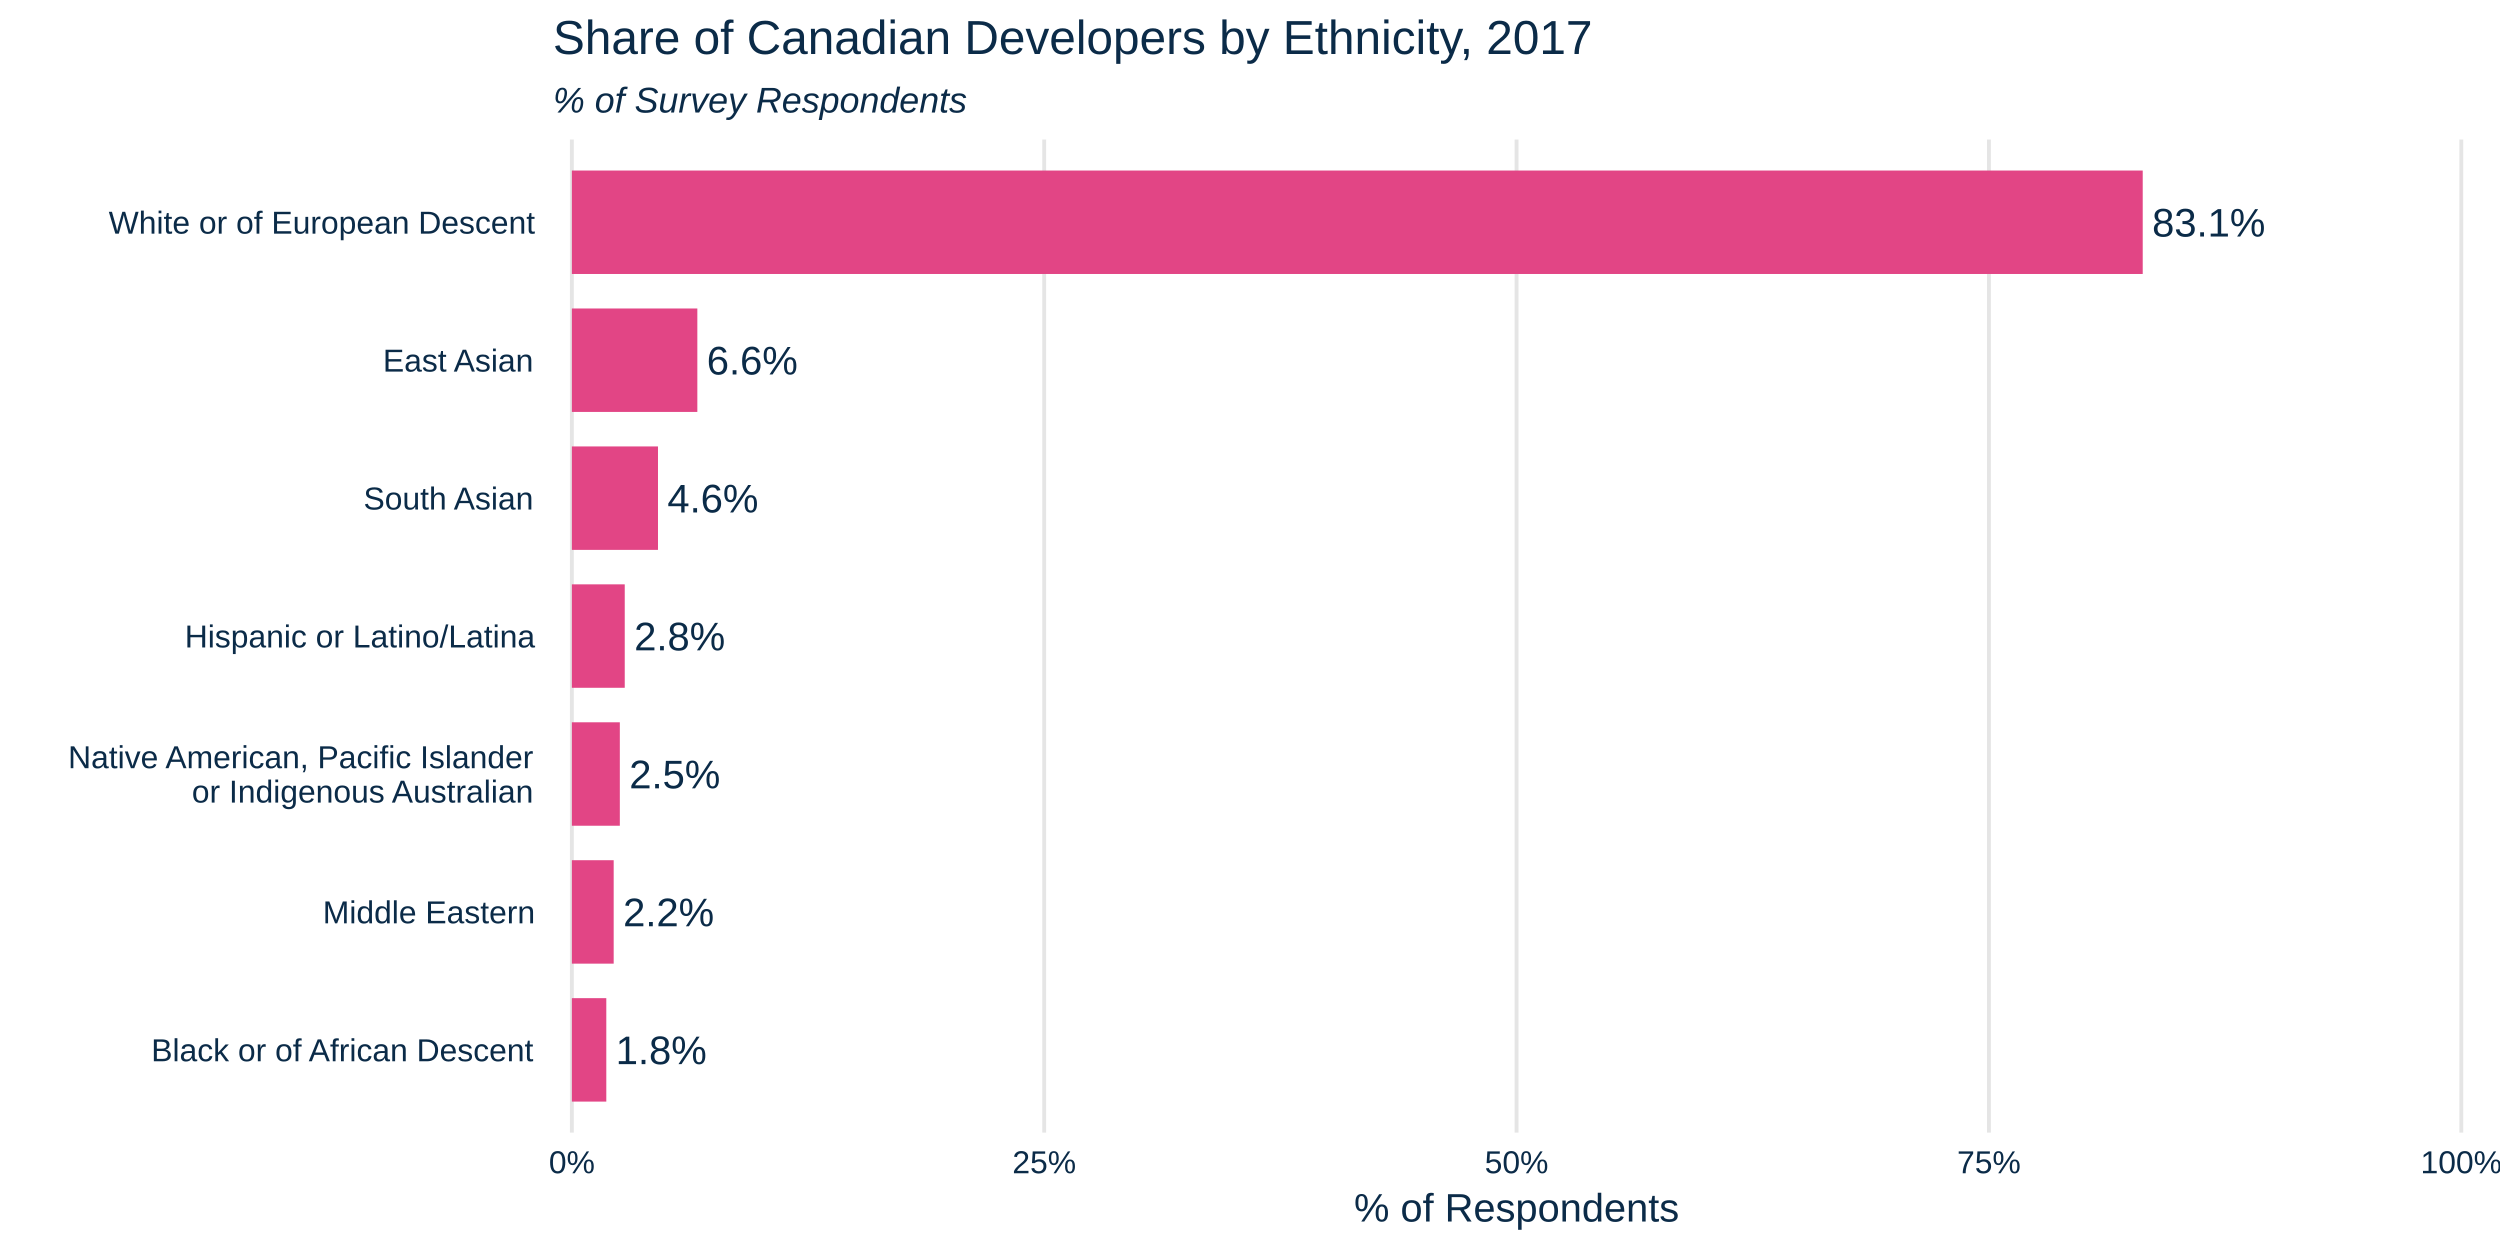
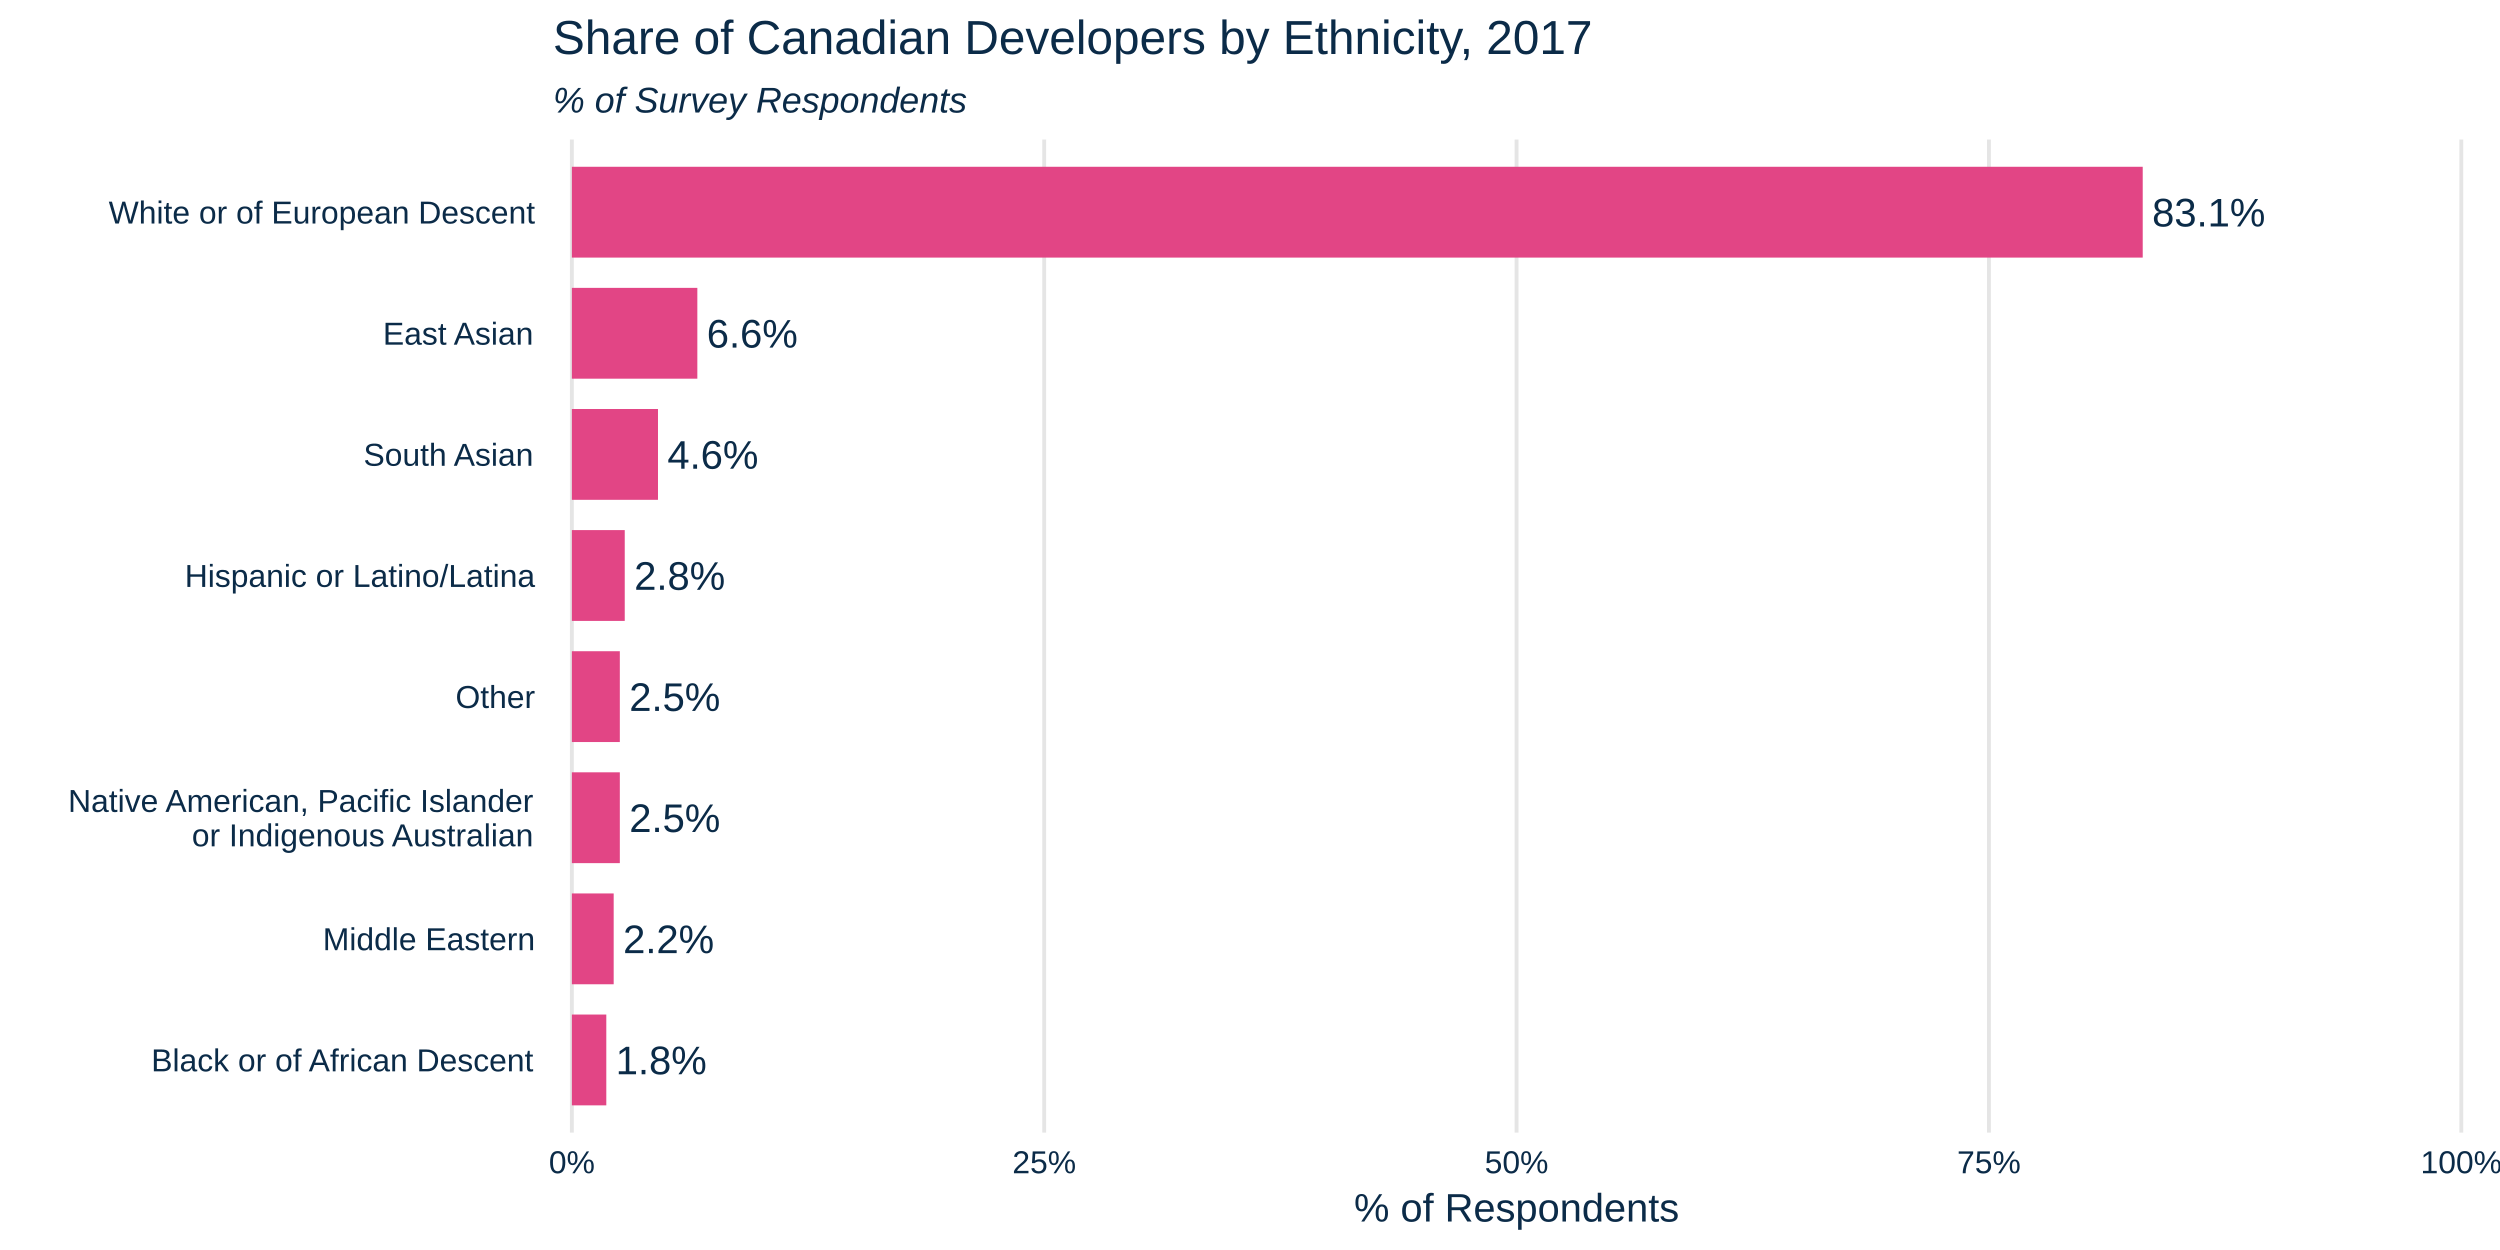
<svg xmlns="http://www.w3.org/2000/svg" viewBox="0 0 691.20 345.60">
  <defs>
    <style type="text/css">
    line, polyline, path, rect, circle {
      fill: none;
      stroke: #000000;
      stroke-linecap: round;
      stroke-linejoin: round;
      stroke-miterlimit: 10.00;
    }
  </style>
  </defs>
  <rect width="100%" height="100%" style="stroke: none; fill: #FFFFFF;" />
  <rect x="0.00" y="0.00" width="691.20" height="345.60" style="stroke-width: 1.07; stroke: #FFFFFF; fill: #FFFFFF;" />
  <defs>
    <clipPath id="cpMTUyLjg4MXw2ODUuNzIxfDMxMy4xNTJ8MzguNTcyNQ==">
      <rect x="152.88" y="38.57" width="532.84" height="274.58" />
    </clipPath>
  </defs>
  <rect x="152.88" y="38.57" width="532.84" height="274.58" style="stroke-width: 1.07; stroke: none; fill: #FFFFFF;" clip-path="url(#cpMTUyLjg4MXw2ODUuNzIxfDMxMy4xNTJ8MzguNTcyNQ==)" />
  <polyline points="158.11,313.15 158.11,38.57 " style="stroke-width: 1.07; stroke: #E5E5E5; stroke-linecap: butt;" clip-path="url(#cpMTUyLjg4MXw2ODUuNzIxfDMxMy4xNTJ8MzguNTcyNQ==)" />
  <polyline points="288.70,313.15 288.70,38.57 " style="stroke-width: 1.07; stroke: #E5E5E5; stroke-linecap: butt;" clip-path="url(#cpMTUyLjg4MXw2ODUuNzIxfDMxMy4xNTJ8MzguNTcyNQ==)" />
  <polyline points="419.30,313.15 419.30,38.57 " style="stroke-width: 1.07; stroke: #E5E5E5; stroke-linecap: butt;" clip-path="url(#cpMTUyLjg4MXw2ODUuNzIxfDMxMy4xNTJ8MzguNTcyNQ==)" />
  <polyline points="549.90,313.15 549.90,38.57 " style="stroke-width: 1.07; stroke: #E5E5E5; stroke-linecap: butt;" clip-path="url(#cpMTUyLjg4MXw2ODUuNzIxfDMxMy4xNTJ8MzguNTcyNQ==)" />
  <polyline points="680.50,313.15 680.50,38.57 " style="stroke-width: 1.07; stroke: #E5E5E5; stroke-linecap: butt;" clip-path="url(#cpMTUyLjg4MXw2ODUuNzIxfDMxMy4xNTJ8MzguNTcyNQ==)" />
-   <rect x="158.11" y="275.97" width="9.52" height="28.60" style="stroke-width: 1.07; stroke: none; stroke-linecap: butt; fill: #E24585;" clip-path="url(#cpMTUyLjg4MXw2ODUuNzIxfDMxMy4xNTJ8MzguNTcyNQ==)" />
-   <rect x="158.11" y="237.83" width="11.56" height="28.60" style="stroke-width: 1.07; stroke: none; stroke-linecap: butt; fill: #E24585;" clip-path="url(#cpMTUyLjg4MXw2ODUuNzIxfDMxMy4xNTJ8MzguNTcyNQ==)" />
-   <rect x="158.11" y="199.70" width="13.26" height="28.60" style="stroke-width: 1.07; stroke: none; stroke-linecap: butt; fill: #E24585;" clip-path="url(#cpMTUyLjg4MXw2ODUuNzIxfDMxMy4xNTJ8MzguNTcyNQ==)" />
-   <rect x="158.11" y="161.56" width="14.62" height="28.60" style="stroke-width: 1.07; stroke: none; stroke-linecap: butt; fill: #E24585;" clip-path="url(#cpMTUyLjg4MXw2ODUuNzIxfDMxMy4xNTJ8MzguNTcyNQ==)" />
-   <rect x="158.11" y="123.43" width="23.81" height="28.60" style="stroke-width: 1.07; stroke: none; stroke-linecap: butt; fill: #E24585;" clip-path="url(#cpMTUyLjg4MXw2ODUuNzIxfDMxMy4xNTJ8MzguNTcyNQ==)" />
-   <rect x="158.11" y="85.29" width="34.69" height="28.60" style="stroke-width: 1.07; stroke: none; stroke-linecap: butt; fill: #E24585;" clip-path="url(#cpMTUyLjg4MXw2ODUuNzIxfDMxMy4xNTJ8MzguNTcyNQ==)" />
-   <rect x="158.11" y="47.15" width="434.31" height="28.60" style="stroke-width: 1.07; stroke: none; stroke-linecap: butt; fill: #E24585;" clip-path="url(#cpMTUyLjg4MXw2ODUuNzIxfDMxMy4xNTJ8MzguNTcyNQ==)" />
+   <rect x="158.11" y="280.50" width="9.52" height="25.11" style="stroke-width: 1.07; stroke: none; stroke-linecap: butt; fill: #E24585;" clip-path="url(#cpMTUyLjg4MXw2ODUuNzIxfDMxMy4xNTJ8MzguNTcyNQ==)" />
+   <rect x="158.11" y="247.02" width="11.56" height="25.11" style="stroke-width: 1.07; stroke: none; stroke-linecap: butt; fill: #E24585;" clip-path="url(#cpMTUyLjg4MXw2ODUuNzIxfDMxMy4xNTJ8MzguNTcyNQ==)" />
+   <rect x="158.11" y="213.53" width="13.26" height="25.11" style="stroke-width: 1.07; stroke: none; stroke-linecap: butt; fill: #E24585;" clip-path="url(#cpMTUyLjg4MXw2ODUuNzIxfDMxMy4xNTJ8MzguNTcyNQ==)" />
+   <rect x="158.11" y="180.05" width="13.26" height="25.11" style="stroke-width: 1.07; stroke: none; stroke-linecap: butt; fill: #E24585;" clip-path="url(#cpMTUyLjg4MXw2ODUuNzIxfDMxMy4xNTJ8MzguNTcyNQ==)" />
+   <rect x="158.11" y="146.56" width="14.62" height="25.11" style="stroke-width: 1.07; stroke: none; stroke-linecap: butt; fill: #E24585;" clip-path="url(#cpMTUyLjg4MXw2ODUuNzIxfDMxMy4xNTJ8MzguNTcyNQ==)" />
+   <rect x="158.11" y="113.08" width="23.81" height="25.11" style="stroke-width: 1.07; stroke: none; stroke-linecap: butt; fill: #E24585;" clip-path="url(#cpMTUyLjg4MXw2ODUuNzIxfDMxMy4xNTJ8MzguNTcyNQ==)" />
+   <rect x="158.11" y="79.59" width="34.69" height="25.11" style="stroke-width: 1.07; stroke: none; stroke-linecap: butt; fill: #E24585;" clip-path="url(#cpMTUyLjg4MXw2ODUuNzIxfDMxMy4xNTJ8MzguNTcyNQ==)" />
+   <rect x="158.11" y="46.11" width="434.31" height="25.11" style="stroke-width: 1.07; stroke: none; stroke-linecap: butt; fill: #E24585;" clip-path="url(#cpMTUyLjg4MXw2ODUuNzIxfDMxMy4xNTJ8MzguNTcyNQ==)" />
  <g clip-path="url(#cpMTUyLjg4MXw2ODUuNzIxfDMxMy4xNTJ8MzguNTcyNQ==)">
-     <text x="170.24" y="294.22" style="font-size: 11.04px; fill: #0B2B48; font-family: Arial;" textLength="25.16px" lengthAdjust="spacingAndGlyphs">1.8%</text>
+     <text x="170.24" y="297.01" style="font-size: 11.04px; fill: #0B2B48; font-family: Arial;" textLength="25.16px" lengthAdjust="spacingAndGlyphs">1.8%</text>
  </g>
  <g clip-path="url(#cpMTUyLjg4MXw2ODUuNzIxfDMxMy4xNTJ8MzguNTcyNQ==)">
-     <text x="172.28" y="256.09" style="font-size: 11.04px; fill: #0B2B48; font-family: Arial;" textLength="25.16px" lengthAdjust="spacingAndGlyphs">2.2%</text>
+     <text x="172.28" y="263.53" style="font-size: 11.04px; fill: #0B2B48; font-family: Arial;" textLength="25.16px" lengthAdjust="spacingAndGlyphs">2.2%</text>
  </g>
  <g clip-path="url(#cpMTUyLjg4MXw2ODUuNzIxfDMxMy4xNTJ8MzguNTcyNQ==)">
-     <text x="173.98" y="217.95" style="font-size: 11.04px; fill: #0B2B48; font-family: Arial;" textLength="25.16px" lengthAdjust="spacingAndGlyphs">2.5%</text>
+     <text x="173.98" y="230.04" style="font-size: 11.04px; fill: #0B2B48; font-family: Arial;" textLength="25.16px" lengthAdjust="spacingAndGlyphs">2.5%</text>
  </g>
  <g clip-path="url(#cpMTUyLjg4MXw2ODUuNzIxfDMxMy4xNTJ8MzguNTcyNQ==)">
-     <text x="175.34" y="179.81" style="font-size: 11.04px; fill: #0B2B48; font-family: Arial;" textLength="25.16px" lengthAdjust="spacingAndGlyphs">2.8%</text>
+     <text x="173.98" y="196.56" style="font-size: 11.04px; fill: #0B2B48; font-family: Arial;" textLength="25.16px" lengthAdjust="spacingAndGlyphs">2.5%</text>
  </g>
  <g clip-path="url(#cpMTUyLjg4MXw2ODUuNzIxfDMxMy4xNTJ8MzguNTcyNQ==)">
-     <text x="184.52" y="141.68" style="font-size: 11.04px; fill: #0B2B48; font-family: Arial;" textLength="25.16px" lengthAdjust="spacingAndGlyphs">4.6%</text>
+     <text x="175.34" y="163.07" style="font-size: 11.04px; fill: #0B2B48; font-family: Arial;" textLength="25.16px" lengthAdjust="spacingAndGlyphs">2.8%</text>
  </g>
  <g clip-path="url(#cpMTUyLjg4MXw2ODUuNzIxfDMxMy4xNTJ8MzguNTcyNQ==)">
-     <text x="195.41" y="103.54" style="font-size: 11.04px; fill: #0B2B48; font-family: Arial;" textLength="25.16px" lengthAdjust="spacingAndGlyphs">6.6%</text>
+     <text x="184.52" y="129.59" style="font-size: 11.04px; fill: #0B2B48; font-family: Arial;" textLength="25.16px" lengthAdjust="spacingAndGlyphs">4.6%</text>
  </g>
  <g clip-path="url(#cpMTUyLjg4MXw2ODUuNzIxfDMxMy4xNTJ8MzguNTcyNQ==)">
-     <text x="595.02" y="65.41" style="font-size: 11.04px; fill: #0B2B48; font-family: Arial;" textLength="31.30px" lengthAdjust="spacingAndGlyphs">83.1%</text>
+     <text x="195.41" y="96.10" style="font-size: 11.04px; fill: #0B2B48; font-family: Arial;" textLength="25.16px" lengthAdjust="spacingAndGlyphs">6.6%</text>
+   </g>
+   <g clip-path="url(#cpMTUyLjg4MXw2ODUuNzIxfDMxMy4xNTJ8MzguNTcyNQ==)">
+     <text x="595.02" y="62.61" style="font-size: 11.04px; fill: #0B2B48; font-family: Arial;" textLength="31.30px" lengthAdjust="spacingAndGlyphs">83.1%</text>
  </g>
  <defs>
    <clipPath id="cpMHw2OTEuMnwzNDUuNnww">
      <rect x="0.00" y="0.00" width="691.20" height="345.60" />
    </clipPath>
  </defs>
  <g clip-path="url(#cpMHw2OTEuMnwzNDUuNnww)">
-     <text x="41.82" y="293.42" style="font-size: 8.80px; fill: #0B2B48; font-family: Arial;" textLength="106.13px" lengthAdjust="spacingAndGlyphs">Black or of African Descent</text>
+     <text x="41.82" y="296.21" style="font-size: 8.80px; fill: #0B2B48; font-family: Arial;" textLength="106.13px" lengthAdjust="spacingAndGlyphs">Black or of African Descent</text>
  </g>
  <g clip-path="url(#cpMHw2OTEuMnwzNDUuNnww)">
-     <text x="89.25" y="255.28" style="font-size: 8.80px; fill: #0B2B48; font-family: Arial;" textLength="58.70px" lengthAdjust="spacingAndGlyphs">Middle Eastern</text>
+     <text x="89.25" y="262.72" style="font-size: 8.80px; fill: #0B2B48; font-family: Arial;" textLength="58.70px" lengthAdjust="spacingAndGlyphs">Middle Eastern</text>
  </g>
  <g clip-path="url(#cpMHw2OTEuMnwzNDUuNnww)">
-     <text x="18.83" y="212.40" style="font-size: 8.80px; fill: #0B2B48; font-family: Arial;" textLength="129.12px" lengthAdjust="spacingAndGlyphs">Native American, Pacific Islander</text>
+     <text x="18.83" y="224.49" style="font-size: 8.80px; fill: #0B2B48; font-family: Arial;" textLength="129.12px" lengthAdjust="spacingAndGlyphs">Native American, Pacific Islander</text>
  </g>
  <g clip-path="url(#cpMHw2OTEuMnwzNDUuNnww)">
-     <text x="53.04" y="221.90" style="font-size: 8.80px; fill: #0B2B48; font-family: Arial;" textLength="94.91px" lengthAdjust="spacingAndGlyphs">or Indigenous Australian</text>
+     <text x="53.04" y="233.99" style="font-size: 8.80px; fill: #0B2B48; font-family: Arial;" textLength="94.91px" lengthAdjust="spacingAndGlyphs">or Indigenous Australian</text>
  </g>
  <g clip-path="url(#cpMHw2OTEuMnwzNDUuNnww)">
-     <text x="51.09" y="179.01" style="font-size: 8.80px; fill: #0B2B48; font-family: Arial;" textLength="96.86px" lengthAdjust="spacingAndGlyphs">Hispanic or Latino/Latina</text>
+     <text x="125.94" y="195.75" style="font-size: 8.80px; fill: #0B2B48; font-family: Arial;" textLength="22.01px" lengthAdjust="spacingAndGlyphs">Other</text>
  </g>
  <g clip-path="url(#cpMHw2OTEuMnwzNDUuNnww)">
-     <text x="100.50" y="140.88" style="font-size: 8.80px; fill: #0B2B48; font-family: Arial;" textLength="47.45px" lengthAdjust="spacingAndGlyphs">South Asian</text>
+     <text x="51.09" y="162.27" style="font-size: 8.80px; fill: #0B2B48; font-family: Arial;" textLength="96.86px" lengthAdjust="spacingAndGlyphs">Hispanic or Latino/Latina</text>
  </g>
  <g clip-path="url(#cpMHw2OTEuMnwzNDUuNnww)">
-     <text x="105.88" y="102.74" style="font-size: 8.80px; fill: #0B2B48; font-family: Arial;" textLength="42.07px" lengthAdjust="spacingAndGlyphs">East Asian</text>
+     <text x="100.50" y="128.78" style="font-size: 8.80px; fill: #0B2B48; font-family: Arial;" textLength="47.45px" lengthAdjust="spacingAndGlyphs">South Asian</text>
  </g>
  <g clip-path="url(#cpMHw2OTEuMnwzNDUuNnww)">
-     <text x="30.06" y="64.60" style="font-size: 8.80px; fill: #0B2B48; font-family: Arial;" textLength="117.88px" lengthAdjust="spacingAndGlyphs">White or of European Descent</text>
+     <text x="105.88" y="95.30" style="font-size: 8.80px; fill: #0B2B48; font-family: Arial;" textLength="42.07px" lengthAdjust="spacingAndGlyphs">East Asian</text>
+   </g>
+   <g clip-path="url(#cpMHw2OTEuMnwzNDUuNnww)">
+     <text x="30.06" y="61.81" style="font-size: 8.80px; fill: #0B2B48; font-family: Arial;" textLength="117.88px" lengthAdjust="spacingAndGlyphs">White or of European Descent</text>
  </g>
  <g clip-path="url(#cpMHw2OTEuMnwzNDUuNnww)">
    <text x="151.75" y="324.38" style="font-size: 8.80px; fill: #0B2B48; font-family: Arial;" textLength="12.72px" lengthAdjust="spacingAndGlyphs">0%</text>
  </g>
  <g clip-path="url(#cpMHw2OTEuMnwzNDUuNnww)">
    <text x="279.90" y="324.38" style="font-size: 8.80px; fill: #0B2B48; font-family: Arial;" textLength="17.61px" lengthAdjust="spacingAndGlyphs">25%</text>
  </g>
  <g clip-path="url(#cpMHw2OTEuMnwzNDUuNnww)">
    <text x="410.49" y="324.38" style="font-size: 8.80px; fill: #0B2B48; font-family: Arial;" textLength="17.61px" lengthAdjust="spacingAndGlyphs">50%</text>
  </g>
  <g clip-path="url(#cpMHw2OTEuMnwzNDUuNnww)">
    <text x="541.09" y="324.38" style="font-size: 8.80px; fill: #0B2B48; font-family: Arial;" textLength="17.61px" lengthAdjust="spacingAndGlyphs">75%</text>
  </g>
  <g clip-path="url(#cpMHw2OTEuMnwzNDUuNnww)">
    <text x="669.24" y="324.38" style="font-size: 8.80px; fill: #0B2B48; font-family: Arial;" textLength="22.51px" lengthAdjust="spacingAndGlyphs">100%</text>
  </g>
  <g clip-path="url(#cpMHw2OTEuMnwzNDUuNnww)">
    <text x="374.36" y="337.74" style="font-size: 11.00px; fill: #0B2B48; font-family: Arial;" textLength="89.89px" lengthAdjust="spacingAndGlyphs">% of Respondents</text>
  </g>
  <g clip-path="url(#cpMHw2OTEuMnwzNDUuNnww)">
    <text x="152.88" y="31.12" style="font-size: 9.90px; font-style: italic; fill: #0B2B48; font-family: Arial;" textLength="114.46px" lengthAdjust="spacingAndGlyphs">% of Survey Respondents</text>
  </g>
  <g clip-path="url(#cpMHw2OTEuMnwzNDUuNnww)">
    <text x="152.88" y="14.93" style="font-size: 13.20px; fill: #0B2B48; font-family: Arial;" textLength="288.38px" lengthAdjust="spacingAndGlyphs">Share of Canadian Developers by Ethnicity, 2017</text>
  </g>
</svg>
